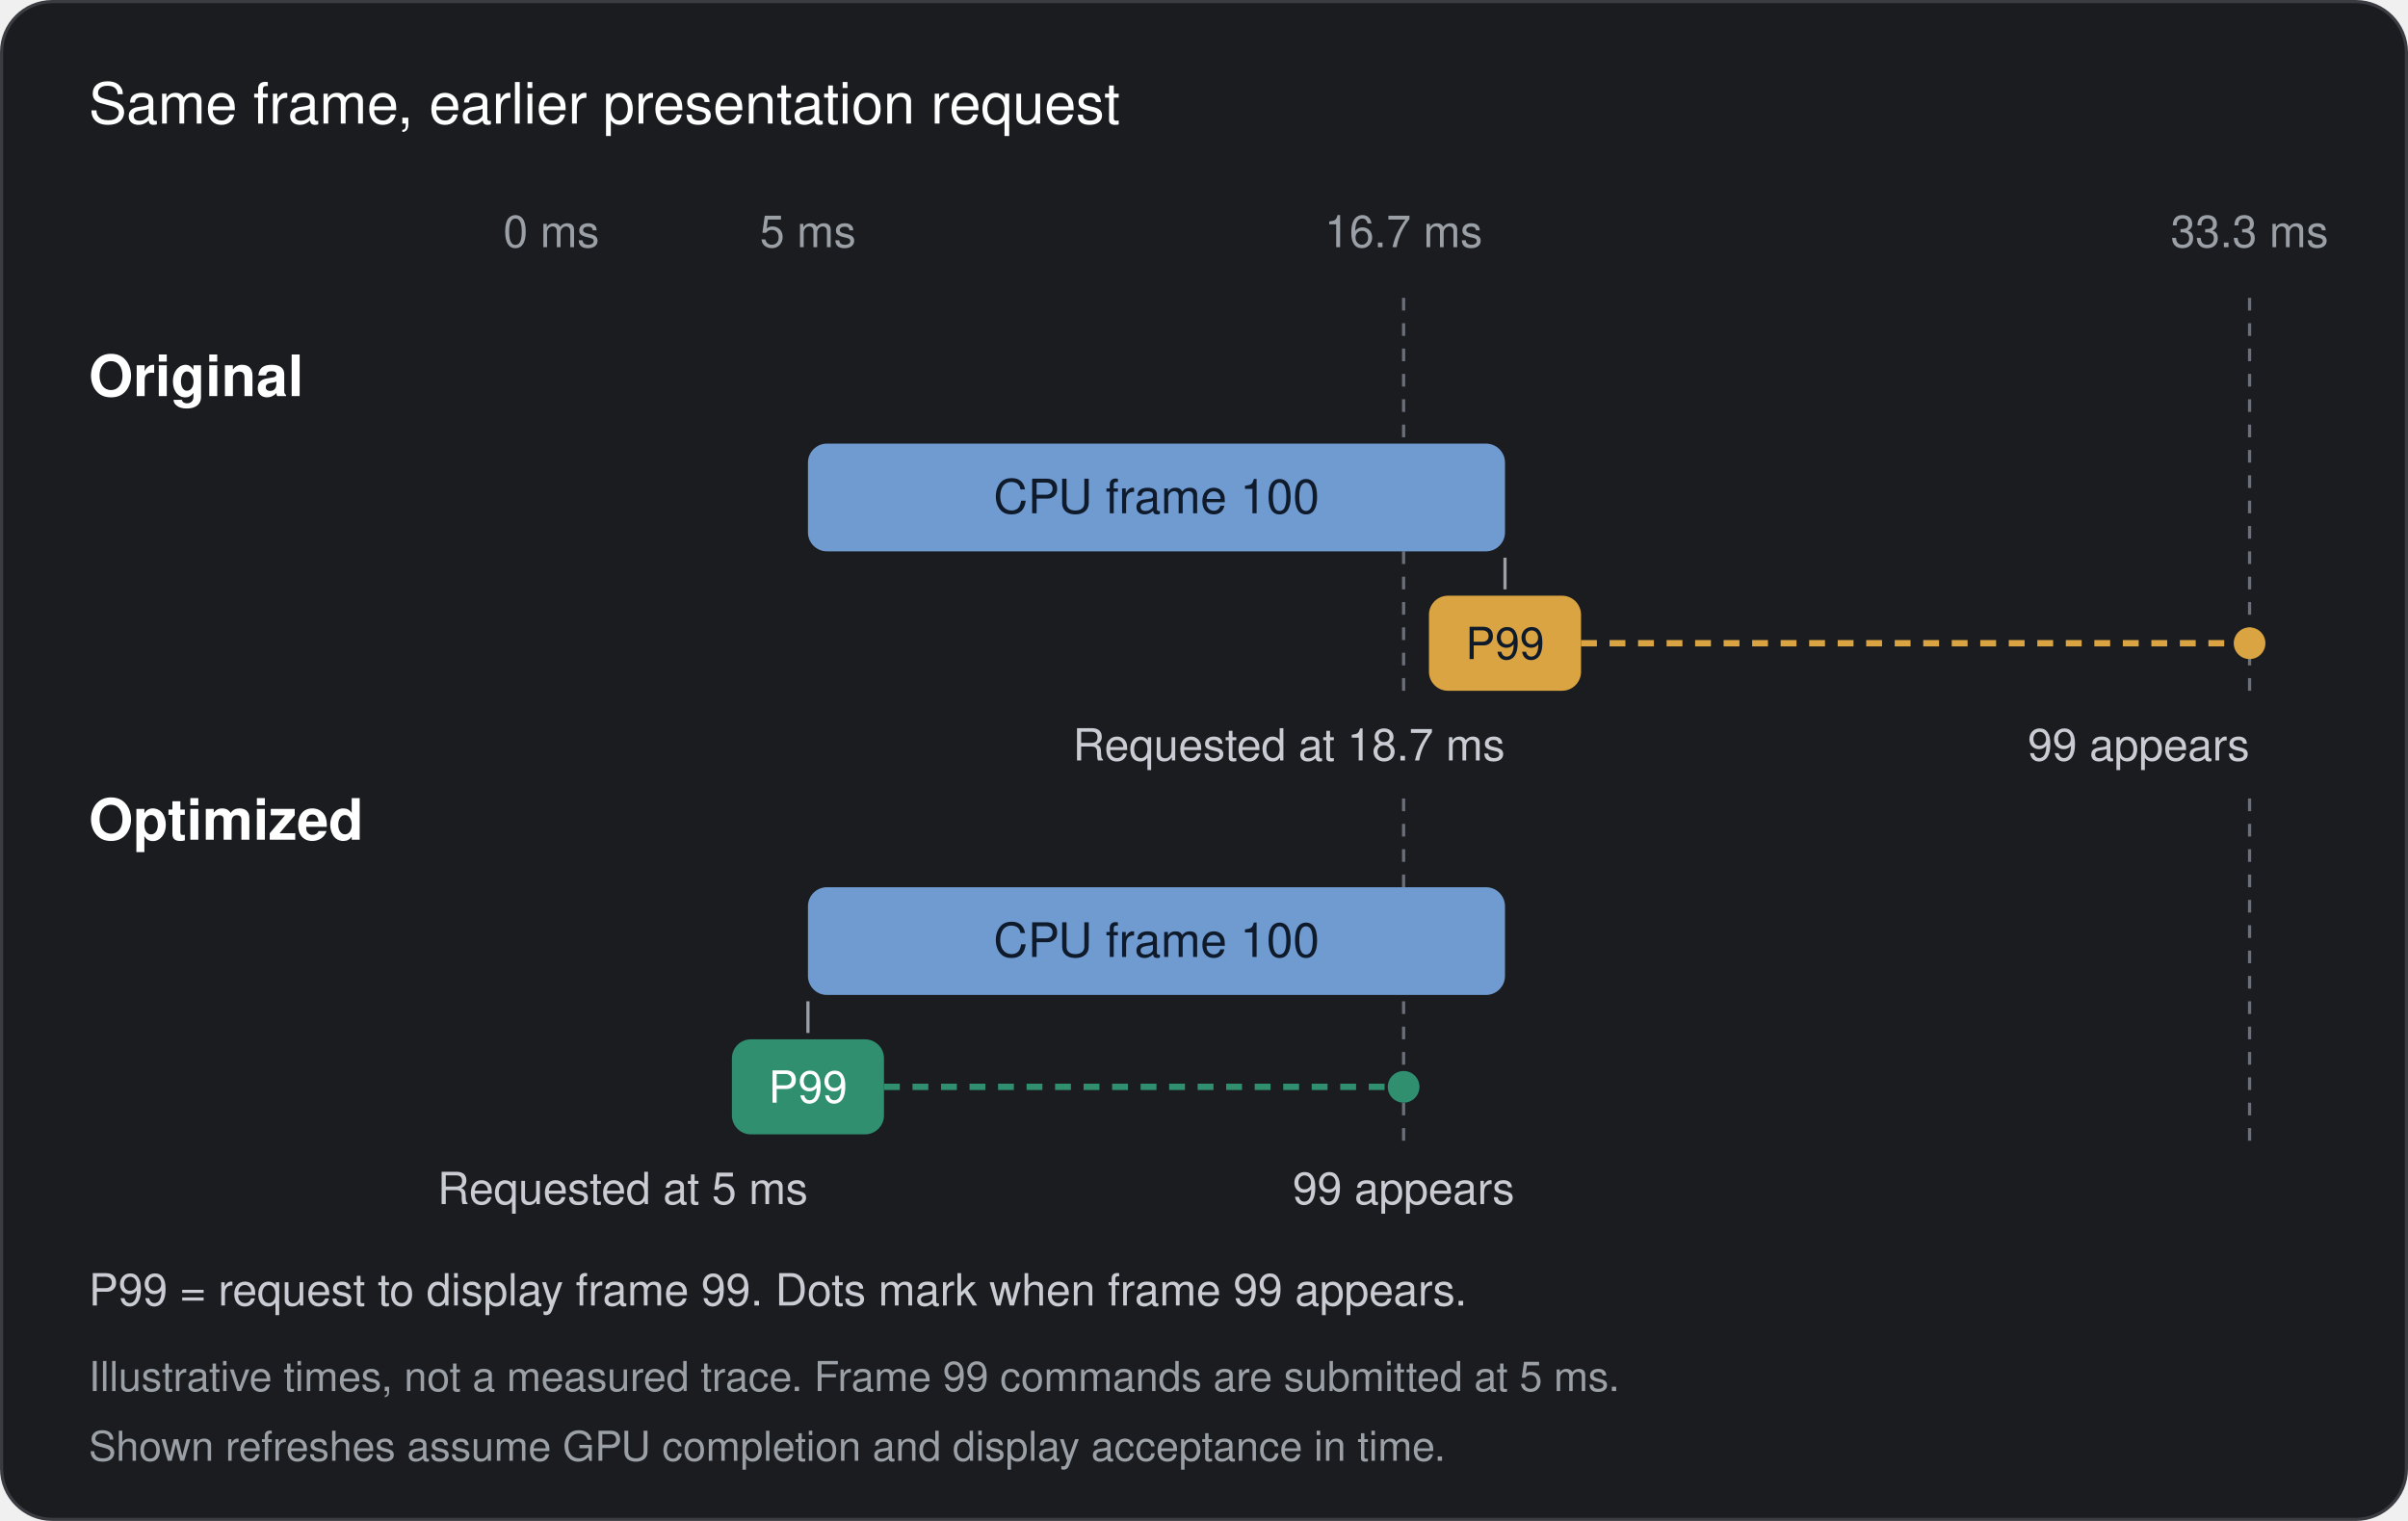
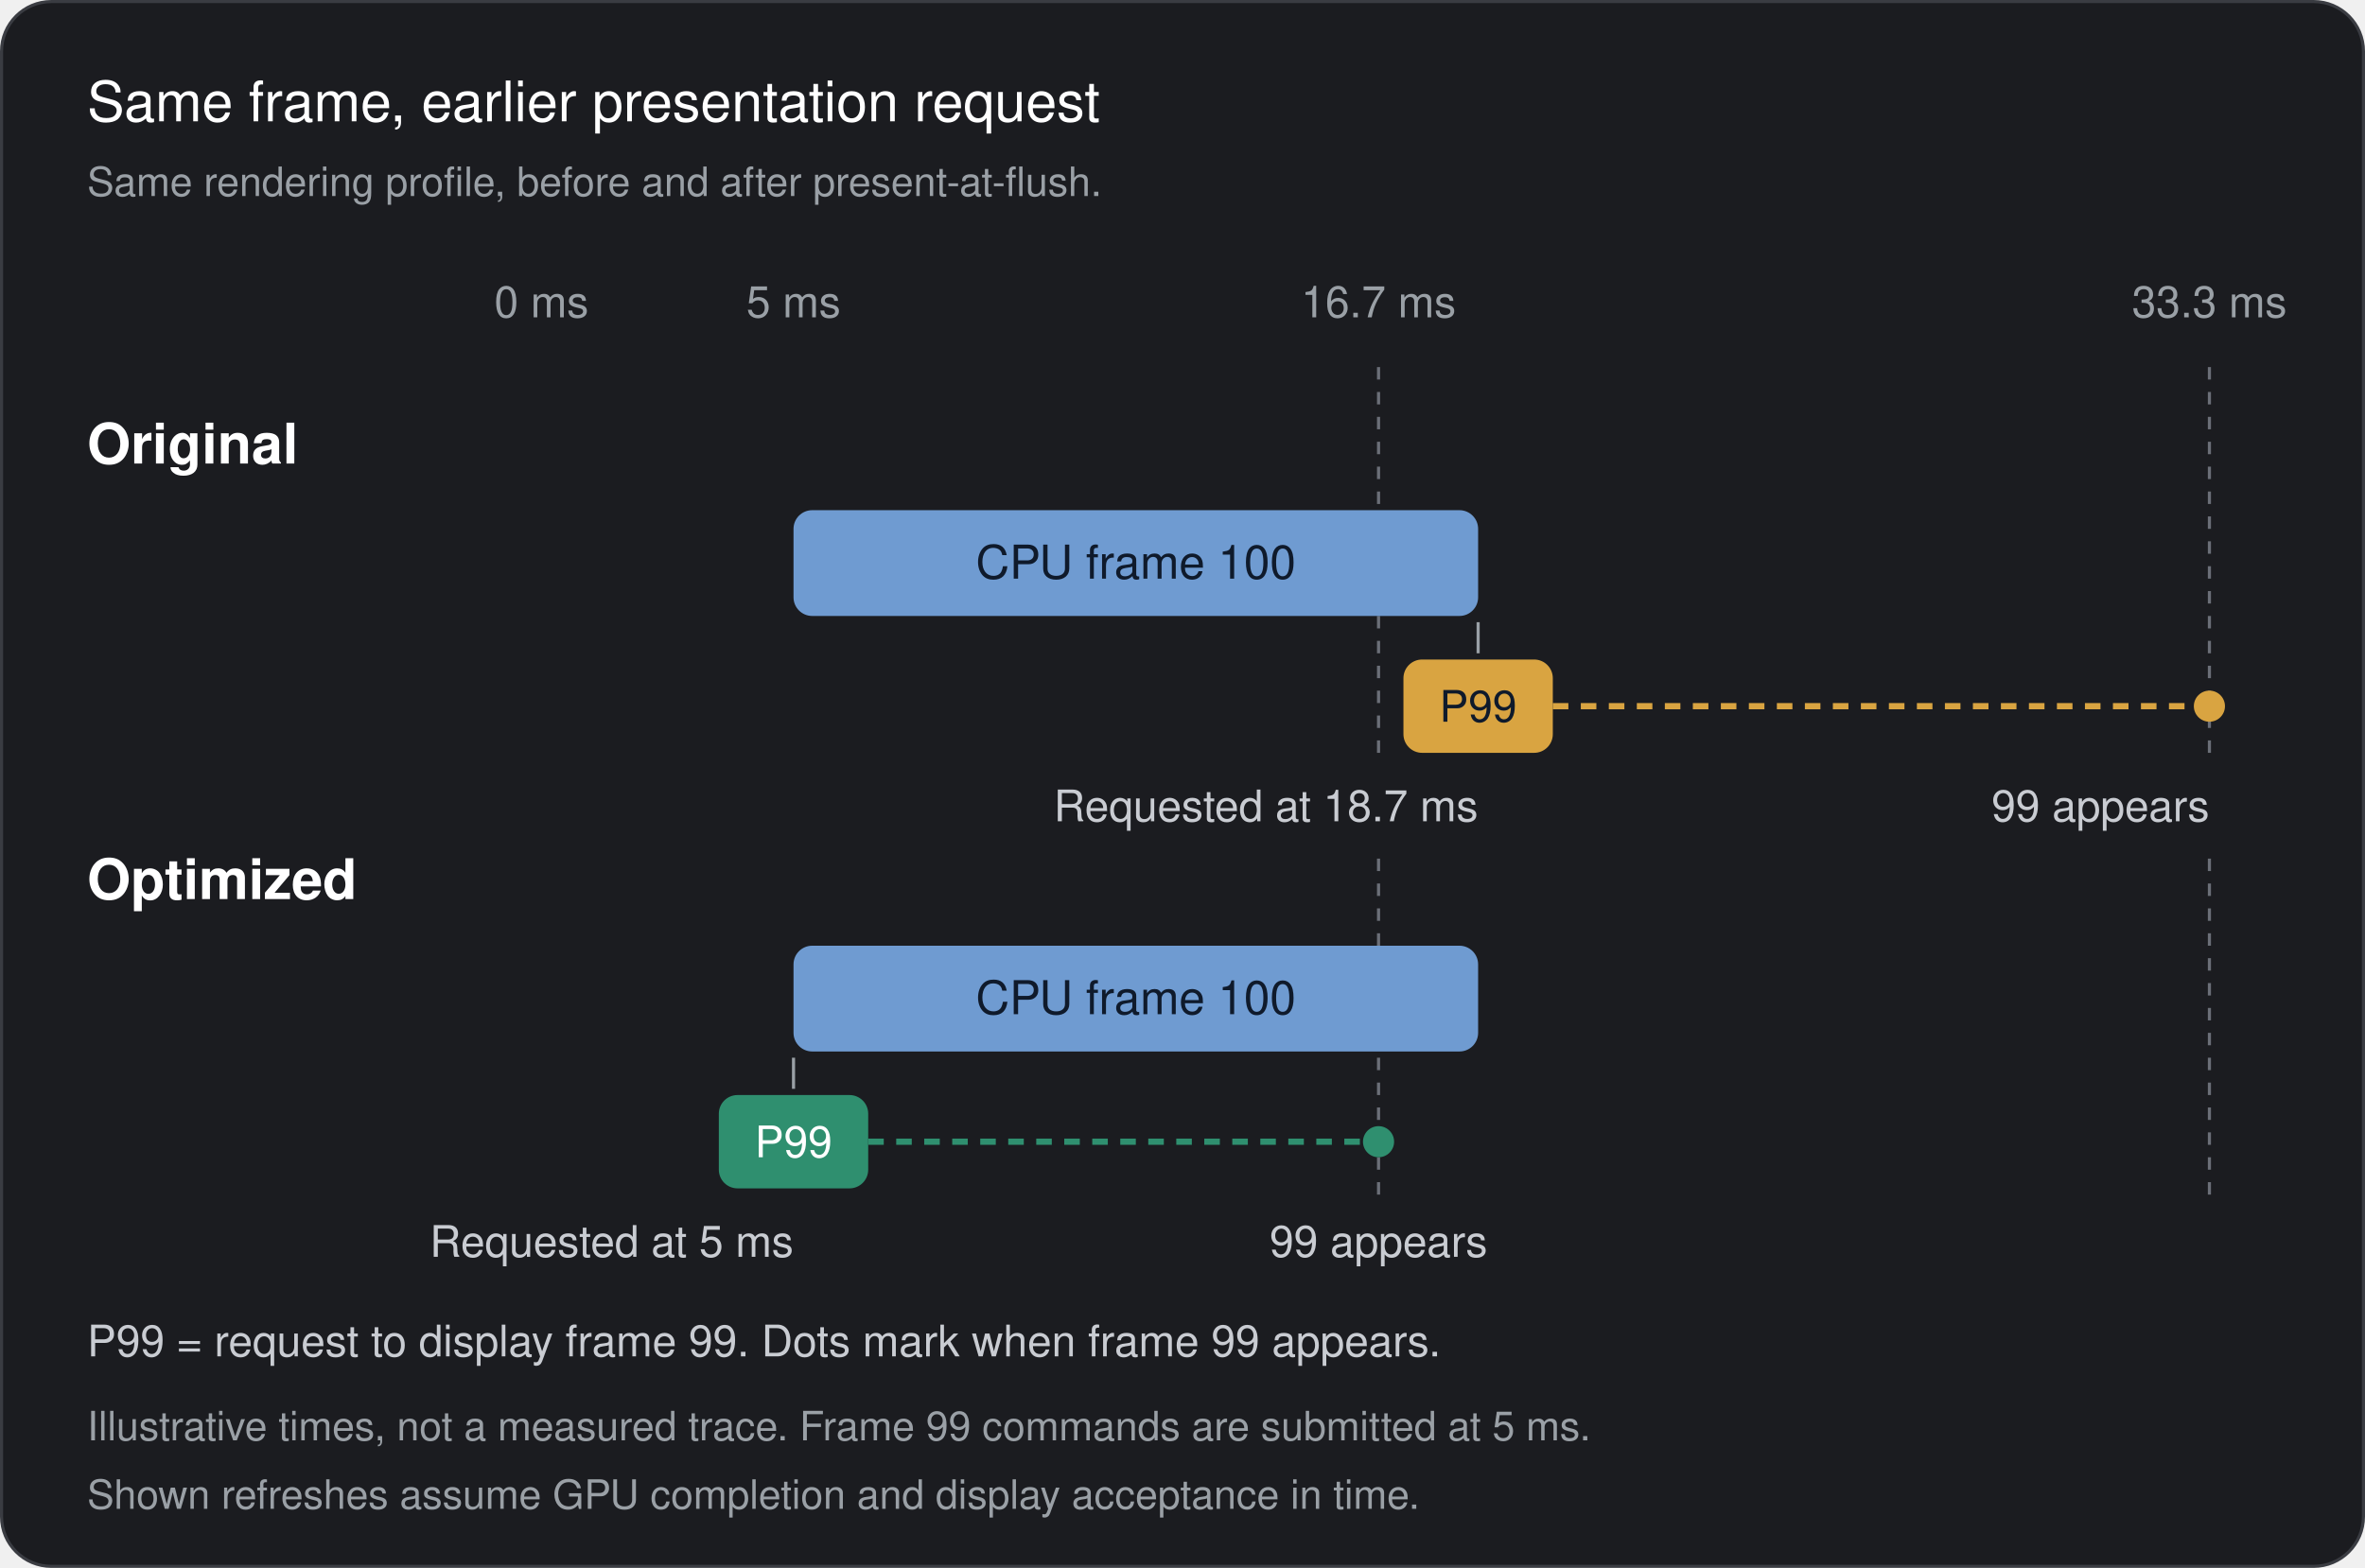
- <svg xmlns="http://www.w3.org/2000/svg" width="760" height="480" viewBox="0 0 760 480" font-family="Segoe UI, Helvetica, Arial, sans-serif">
-   <rect x="0.5" y="0.5" width="759" height="479" rx="16" fill="#1b1c20" stroke="#3a3c42" stroke-width="1" />
+ <svg xmlns="http://www.w3.org/2000/svg" width="760" height="504" viewBox="0 0 760 504" font-family="Segoe UI, Helvetica, Arial, sans-serif">
+   <rect x="0.5" y="0.5" width="759" height="503" rx="16" fill="#1b1c20" stroke="#3a3c42" stroke-width="1" />
  <text x="28" y="39" fill="#ffffff" font-size="18">Same frame, earlier presentation request</text>
-   <g fill="#9aa0a6" font-size="14" text-anchor="middle">
-     <text x="174" y="78">0 ms</text>
-     <text x="255" y="78">5 ms</text>
-     <text x="443" y="78">16.7 ms</text>
-     <text x="710" y="78">33.3 ms</text>
-   </g>
-   <g stroke="#6b6f78" stroke-width="1" stroke-dasharray="4 4">
-     <line x1="443" y1="94" x2="443" y2="222" />
-     <line x1="710" y1="94" x2="710" y2="222" />
-     <line x1="443" y1="252" x2="443" y2="363" />
-     <line x1="710" y1="252" x2="710" y2="363" />
-   </g>
-   <g fill="#ffffff" font-size="18" font-weight="600">
-     <text x="28" y="125">Original</text>
-     <text x="28" y="265">Optimized</text>
-   </g>
-   <g fill="#6f9bd1">
-     <rect x="255" y="140" width="220" height="34" rx="6" />
-     <rect x="255" y="280" width="220" height="34" rx="6" />
-   </g>
-   <g fill="#0f1a2b" font-size="15" text-anchor="middle">
-     <text x="365" y="162">CPU frame 100</text>
-     <text x="365" y="302">CPU frame 100</text>
-   </g>
-   <g stroke="#9aa0a6" stroke-width="1">
-     <line x1="475" y1="176" x2="475" y2="186" />
-     <line x1="255" y1="316" x2="255" y2="326" />
-   </g>
-   <rect x="451" y="188" width="48" height="30" rx="6" fill="#d9a441" />
-   <text x="475" y="208" fill="#0f1a2b" font-size="14" text-anchor="middle">P99</text>
-   <line x1="499" y1="203" x2="710" y2="203" stroke="#d9a441" stroke-width="2" stroke-dasharray="5 4" />
-   <circle cx="710" cy="203" r="5" fill="#d9a441" />
-   <text x="475" y="240" fill="#c9ccd2" font-size="14" text-anchor="end">Requested at 18.7 ms</text>
-   <text x="710" y="240" fill="#c9ccd2" font-size="14" text-anchor="end">99 appears</text>
-   <rect x="231" y="328" width="48" height="30" rx="6" fill="#2f8f6f" />
-   <text x="255" y="348" fill="#ffffff" font-size="14" text-anchor="middle">P99</text>
-   <line x1="279" y1="343" x2="443" y2="343" stroke="#2f8f6f" stroke-width="2" stroke-dasharray="5 4" />
-   <circle cx="443" cy="343" r="5" fill="#2f8f6f" />
-   <text x="255" y="380" fill="#c9ccd2" font-size="14" text-anchor="end">Requested at 5 ms</text>
-   <text x="443" y="380" fill="#c9ccd2" font-size="14" text-anchor="middle">99 appears</text>
-   <text x="28" y="412" fill="#c9ccd2" font-size="14">P99 = request to display frame 99. Dots mark when frame 99 appears.</text>
-   <g fill="#9aa0a6" font-size="13">
-     <text x="28" y="439">Illustrative times, not a measured trace. Frame 99 commands are submitted at 5 ms.</text>
-     <text x="28" y="461">Shown refreshes assume GPU completion and display acceptance in time.</text>
+   <text x="28" y="63" fill="#9aa0a6" font-size="13">Same rendering profile, before and after present-at-flush.</text>
+   <g transform="translate(0 24)">
+     <g fill="#9aa0a6" font-size="14" text-anchor="middle">
+       <text x="174" y="78">0 ms</text>
+       <text x="255" y="78">5 ms</text>
+       <text x="443" y="78">16.7 ms</text>
+       <text x="710" y="78">33.3 ms</text>
+     </g>
+     <g stroke="#6b6f78" stroke-width="1" stroke-dasharray="4 4">
+       <line x1="443" y1="94" x2="443" y2="222" />
+       <line x1="710" y1="94" x2="710" y2="222" />
+       <line x1="443" y1="252" x2="443" y2="363" />
+       <line x1="710" y1="252" x2="710" y2="363" />
+     </g>
+     <g fill="#ffffff" font-size="18" font-weight="600">
+       <text x="28" y="125">Original</text>
+       <text x="28" y="265">Optimized</text>
+     </g>
+     <g fill="#6f9bd1">
+       <rect x="255" y="140" width="220" height="34" rx="6" />
+       <rect x="255" y="280" width="220" height="34" rx="6" />
+     </g>
+     <g fill="#0f1a2b" font-size="15" text-anchor="middle">
+       <text x="365" y="162">CPU frame 100</text>
+       <text x="365" y="302">CPU frame 100</text>
+     </g>
+     <g stroke="#9aa0a6" stroke-width="1">
+       <line x1="475" y1="176" x2="475" y2="186" />
+       <line x1="255" y1="316" x2="255" y2="326" />
+     </g>
+     <rect x="451" y="188" width="48" height="30" rx="6" fill="#d9a441" />
+     <text x="475" y="208" fill="#0f1a2b" font-size="14" text-anchor="middle">P99</text>
+     <line x1="499" y1="203" x2="710" y2="203" stroke="#d9a441" stroke-width="2" stroke-dasharray="5 4" />
+     <circle cx="710" cy="203" r="5" fill="#d9a441" />
+     <text x="475" y="240" fill="#c9ccd2" font-size="14" text-anchor="end">Requested at 18.7 ms</text>
+     <text x="710" y="240" fill="#c9ccd2" font-size="14" text-anchor="end">99 appears</text>
+     <rect x="231" y="328" width="48" height="30" rx="6" fill="#2f8f6f" />
+     <text x="255" y="348" fill="#ffffff" font-size="14" text-anchor="middle">P99</text>
+     <line x1="279" y1="343" x2="443" y2="343" stroke="#2f8f6f" stroke-width="2" stroke-dasharray="5 4" />
+     <circle cx="443" cy="343" r="5" fill="#2f8f6f" />
+     <text x="255" y="380" fill="#c9ccd2" font-size="14" text-anchor="end">Requested at 5 ms</text>
+     <text x="443" y="380" fill="#c9ccd2" font-size="14" text-anchor="middle">99 appears</text>
+     <text x="28" y="412" fill="#c9ccd2" font-size="14">P99 = request to display frame 99. Dots mark when frame 99 appears.</text>
+     <g fill="#9aa0a6" font-size="13">
+       <text x="28" y="439">Illustrative times, not a measured trace. Frame 99 commands are submitted at 5 ms.</text>
+       <text x="28" y="461">Shown refreshes assume GPU completion and display acceptance in time.</text>
+     </g>
  </g>
</svg>
